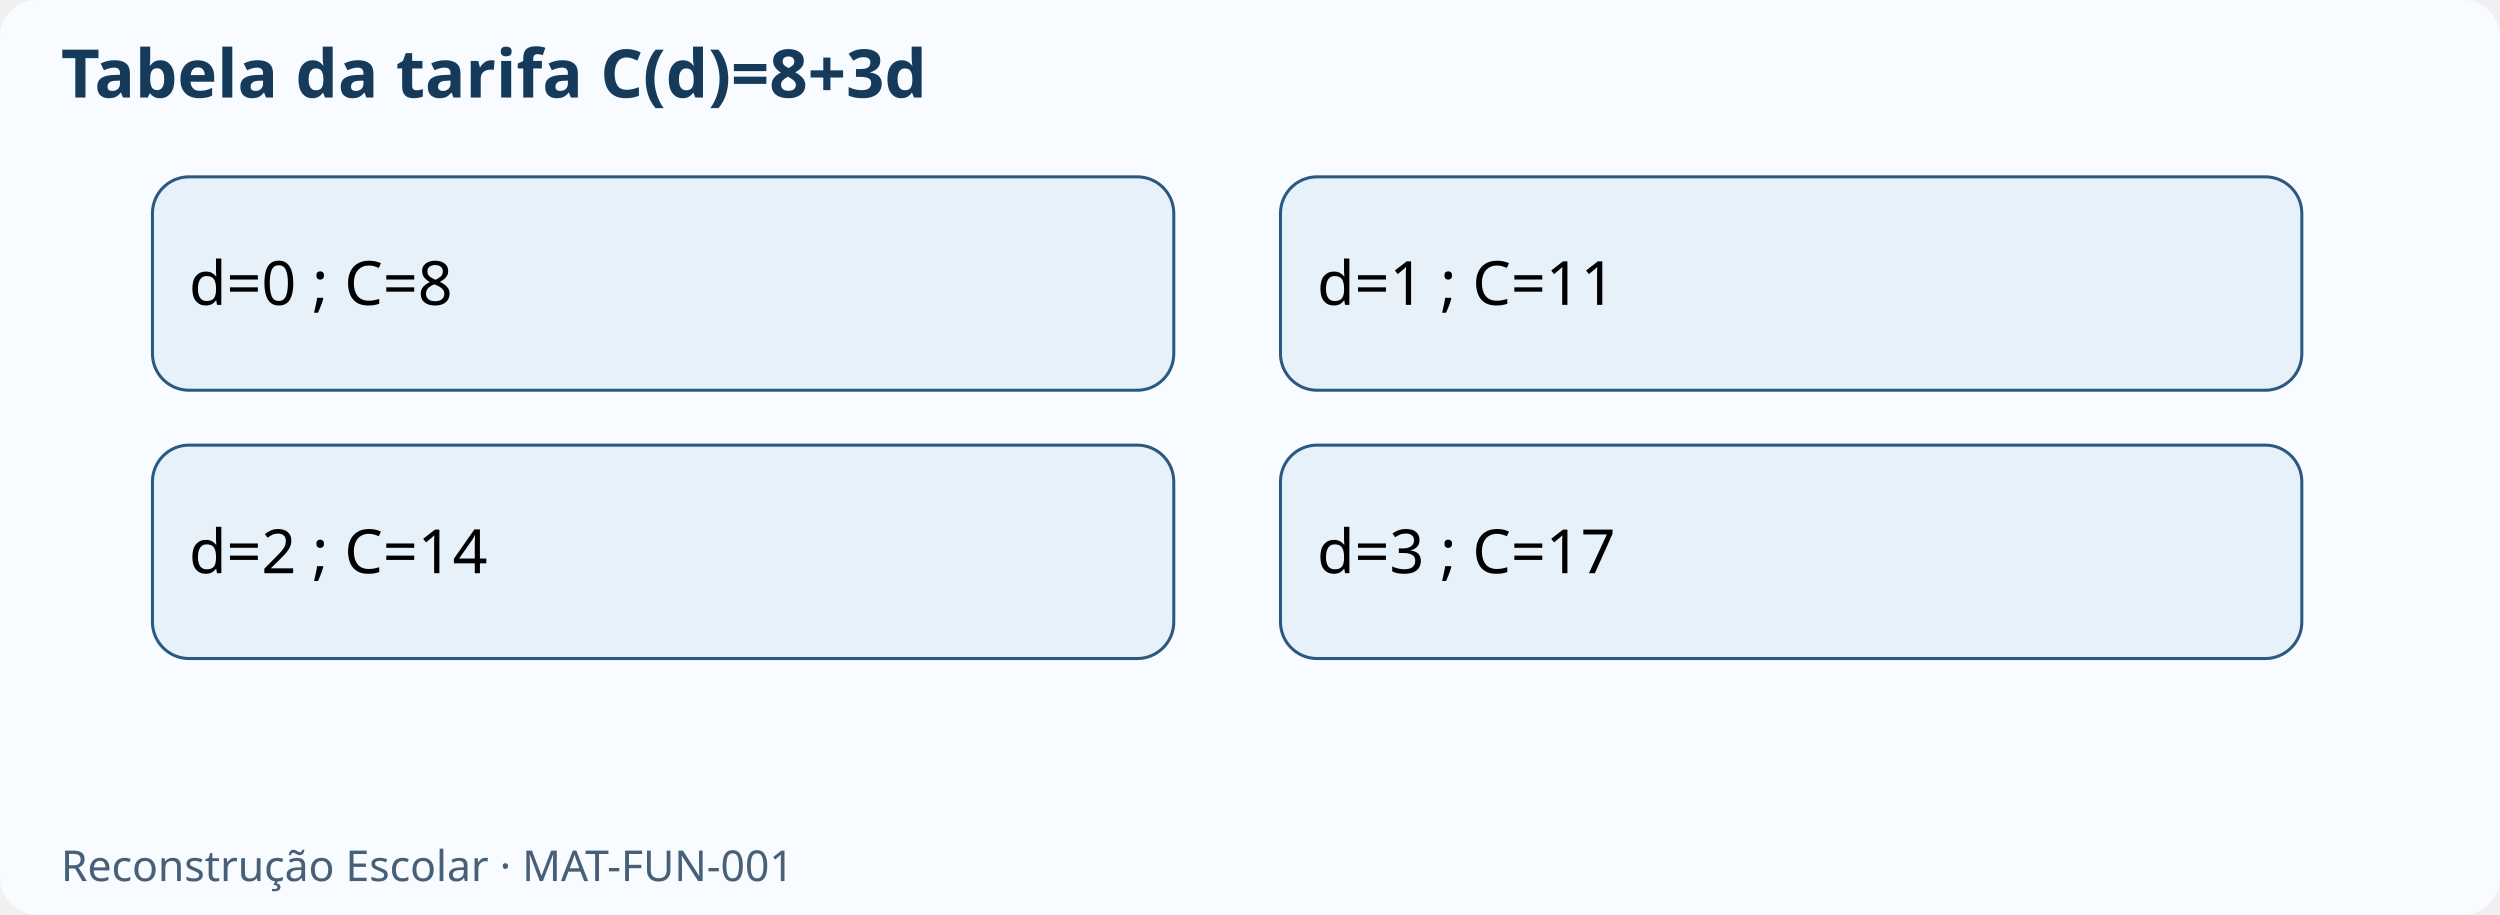
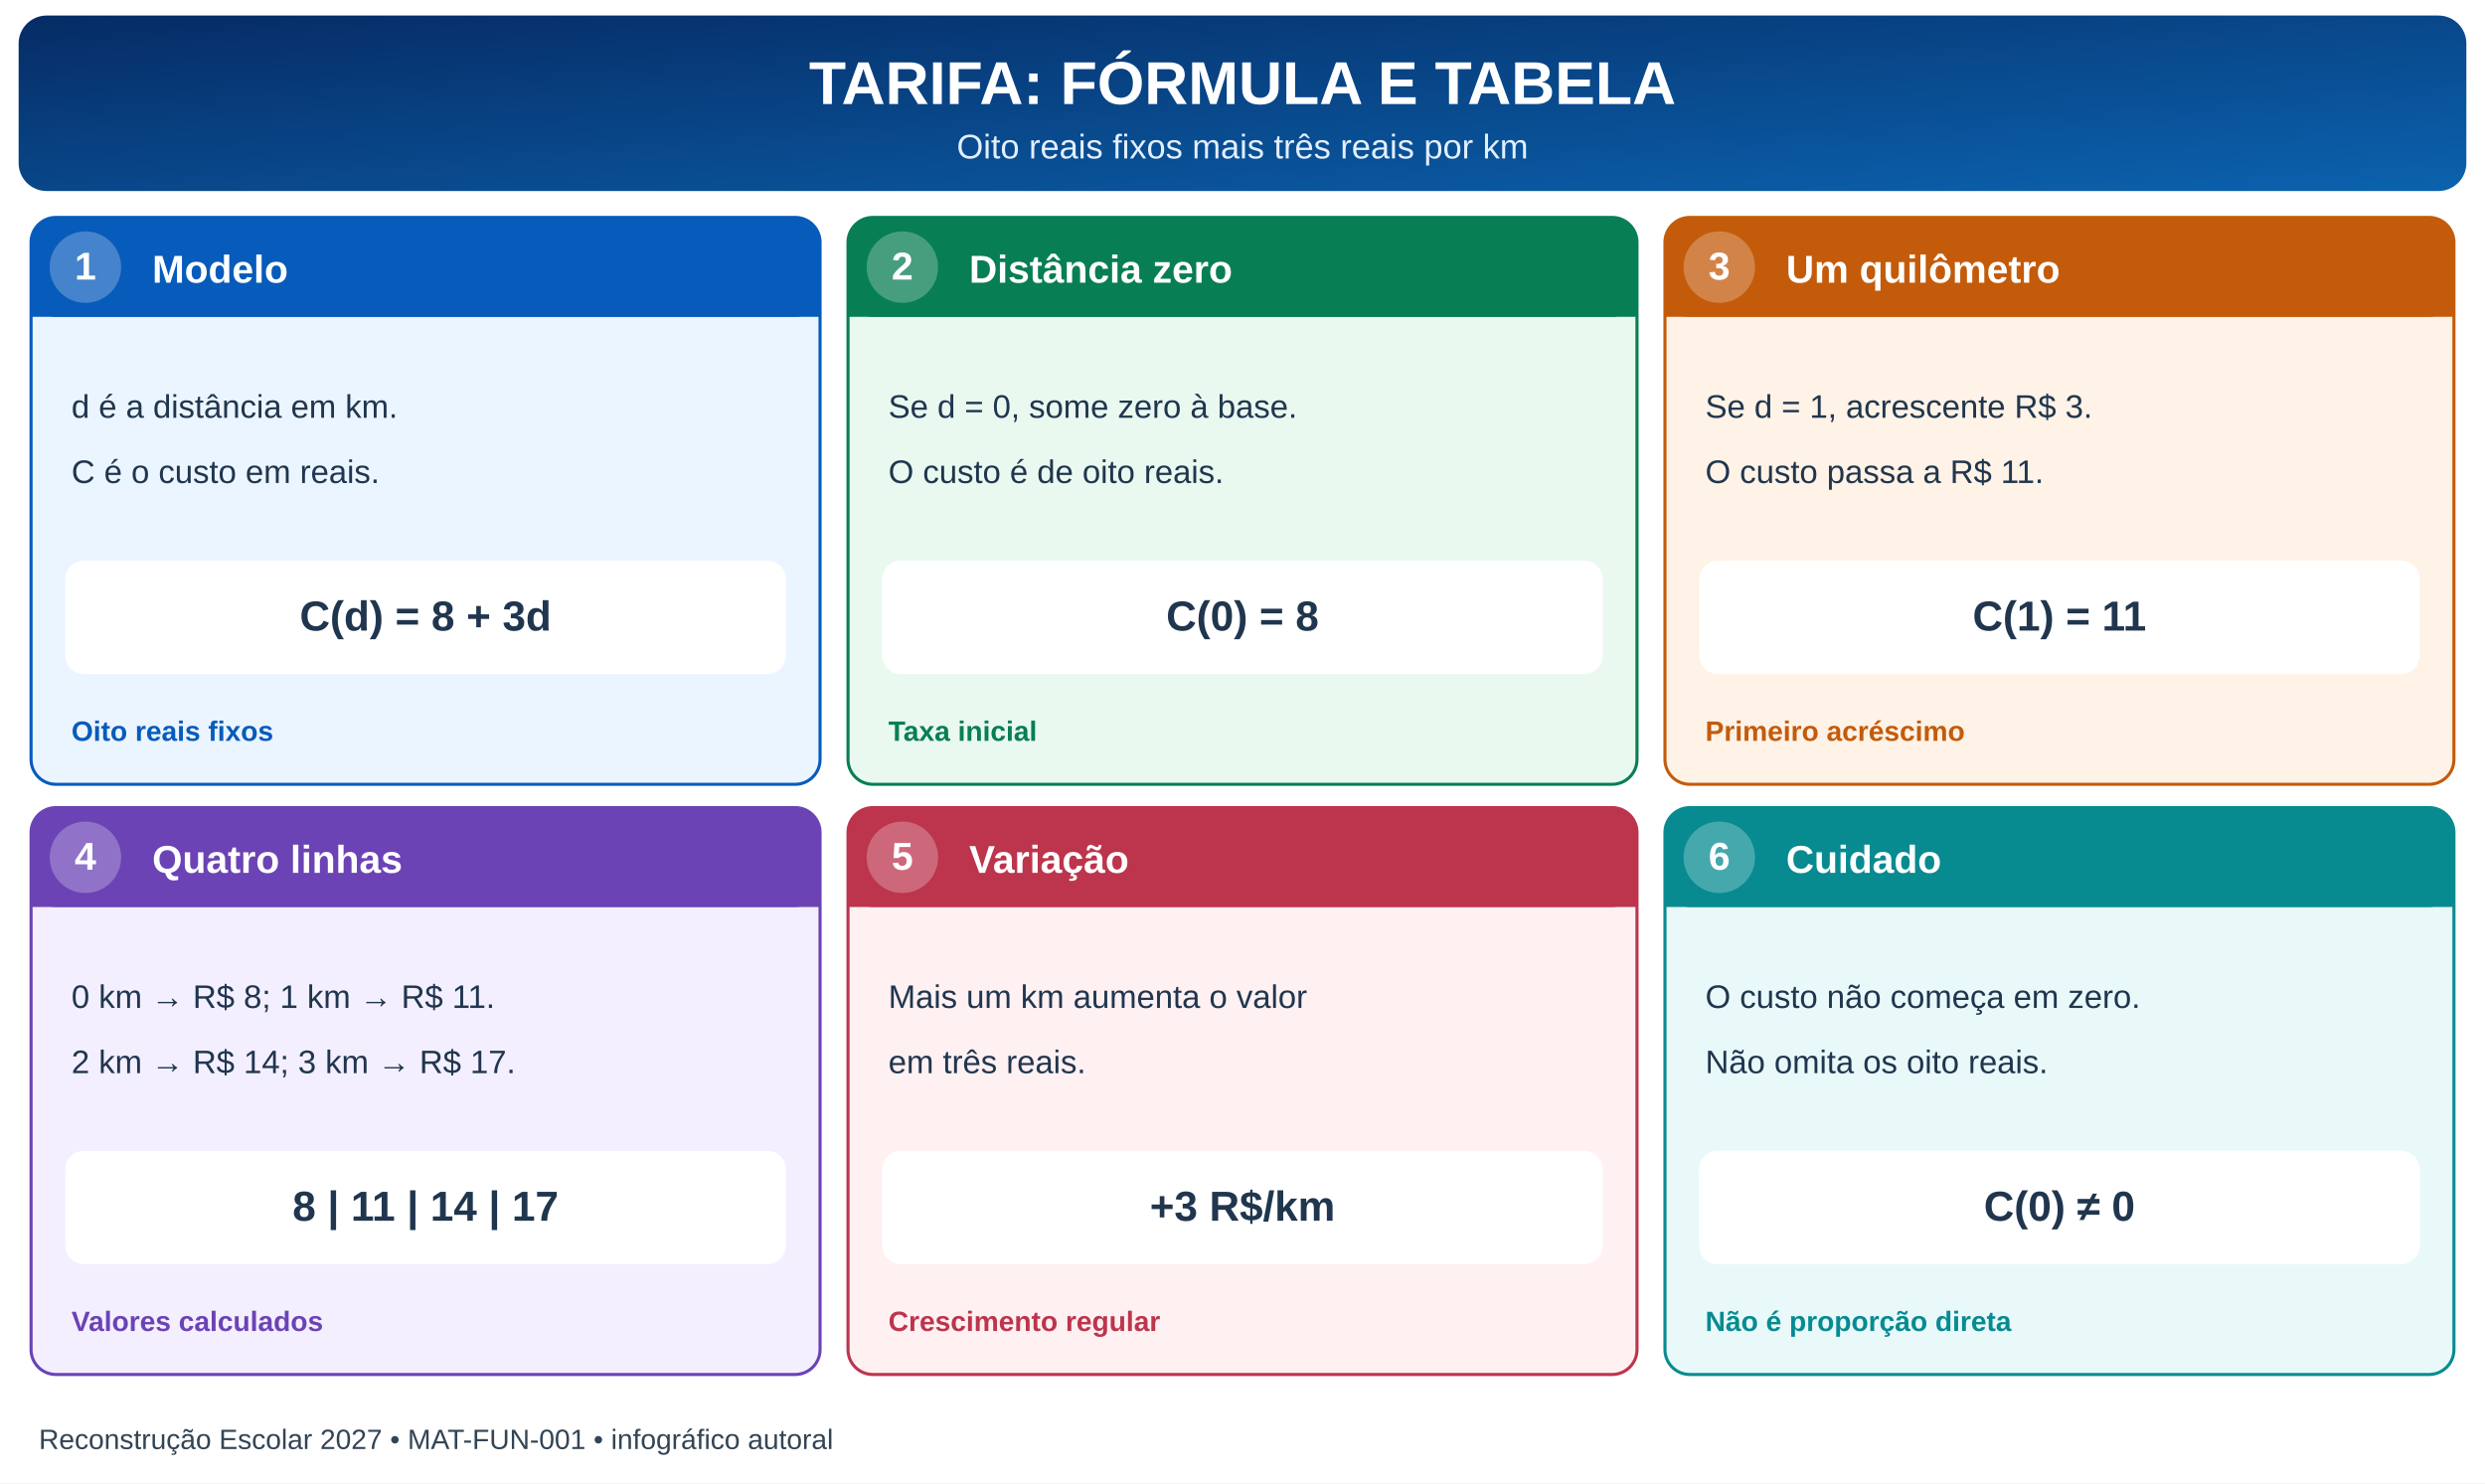
- <svg xmlns="http://www.w3.org/2000/svg" viewBox="0 0 820 300" width="820" height="300" role="img" aria-labelledby="t d">
-   <rect width="820" height="300" rx="12" fill="#f8fbff" />
-   <text x="20" y="32" font-family="sans-serif" font-size="22" font-weight="bold" fill="#163a5a">Tabela da tarifa C(d)=8+3d</text>
-   <rect x="50" y="58" width="335" height="70" rx="12" fill="#e6f1fa" stroke="#2b587f" />
-   <text x="62" y="100" font-family="sans-serif" font-size="20">d=0 ; C=8</text>
-   <rect x="420" y="58" width="335" height="70" rx="12" fill="#e6f1fa" stroke="#2b587f" />
-   <text x="432" y="100" font-family="sans-serif" font-size="20">d=1 ; C=11</text>
-   <rect x="50" y="146" width="335" height="70" rx="12" fill="#e6f1fa" stroke="#2b587f" />
-   <text x="62" y="188" font-family="sans-serif" font-size="20">d=2 ; C=14</text>
-   <rect x="420" y="146" width="335" height="70" rx="12" fill="#e6f1fa" stroke="#2b587f" />
-   <text x="432" y="188" font-family="sans-serif" font-size="20">d=3 ; C=17</text>
-   <text x="20" y="289" font-family="sans-serif" font-size="14" fill="#476077">Reconstrução Escolar · MAT-FUN-001</text>
+ <svg xmlns="http://www.w3.org/2000/svg" role="img" aria-labelledby="title desc" viewBox="0 0 1600 955">
+   <defs>
+     <linearGradient id="header" x1="0" y1="0" x2="1" y2="1">
+       <stop offset="0" stop-color="#062c65" />
+       <stop offset="1" stop-color="#0b62ae" />
+     </linearGradient>
+   </defs>
+   <rect width="1600" height="955" fill="#fff" />
+   <rect x="12" y="10" width="1576" height="113" rx="18" fill="url(#header)" />
+   <text x="800" y="67" text-anchor="middle" font-family="Arial,DejaVu Sans,sans-serif" font-size="39" font-weight="700" fill="#fff">TARIFA: FÓRMULA E TABELA</text>
+   <text x="800" y="102" text-anchor="middle" font-family="Arial,DejaVu Sans,sans-serif" font-size="22" font-weight="400" fill="#e2efff">Oito reais fixos mais três reais por km</text>
+   <rect x="20" y="140" width="508" height="365" rx="16" fill="#ebf5ff" stroke="#075bbb" stroke-width="2" />
+   <rect x="20" y="140" width="508" height="64" rx="16" fill="#075bbb" />
+   <rect x="20" y="186" width="508" height="18" fill="#075bbb" />
+   <circle cx="55" cy="172" r="23" fill="#fff" opacity=".25" />
+   <text x="55" y="180" text-anchor="middle" font-family="Arial,DejaVu Sans,sans-serif" font-size="25" font-weight="700" fill="#fff">1</text>
+   <text x="98" y="182" text-anchor="start" font-family="Arial,DejaVu Sans,sans-serif" font-size="25" font-weight="700" fill="#fff">Modelo</text>
+   <text x="46" y="269" text-anchor="start" font-family="Arial,DejaVu Sans,sans-serif" font-size="21" font-weight="400" fill="#20364e">d é a distância em km.</text>
+   <text x="46" y="311" text-anchor="start" font-family="Arial,DejaVu Sans,sans-serif" font-size="21" font-weight="400" fill="#20364e">C é o custo em reais.</text>
+   <rect x="42" y="361" width="464" height="73" rx="12" fill="#fff" />
+   <text x="274" y="406" text-anchor="middle" font-family="Arial,DejaVu Sans,sans-serif" font-size="27" font-weight="700" fill="#20364e">C(d) = 8 + 3d</text>
+   <text x="46" y="477" text-anchor="start" font-family="Arial,DejaVu Sans,sans-serif" font-size="18" font-weight="700" fill="#075bbb">Oito reais fixos</text>
+   <rect x="546" y="140" width="508" height="365" rx="16" fill="#e9f9f0" stroke="#087e54" stroke-width="2" />
+   <rect x="546" y="140" width="508" height="64" rx="16" fill="#087e54" />
+   <rect x="546" y="186" width="508" height="18" fill="#087e54" />
+   <circle cx="581" cy="172" r="23" fill="#fff" opacity=".25" />
+   <text x="581" y="180" text-anchor="middle" font-family="Arial,DejaVu Sans,sans-serif" font-size="25" font-weight="700" fill="#fff">2</text>
+   <text x="624" y="182" text-anchor="start" font-family="Arial,DejaVu Sans,sans-serif" font-size="25" font-weight="700" fill="#fff">Distância zero</text>
+   <text x="572" y="269" text-anchor="start" font-family="Arial,DejaVu Sans,sans-serif" font-size="21" font-weight="400" fill="#20364e">Se d = 0, some zero à base.</text>
+   <text x="572" y="311" text-anchor="start" font-family="Arial,DejaVu Sans,sans-serif" font-size="21" font-weight="400" fill="#20364e">O custo é de oito reais.</text>
+   <rect x="568" y="361" width="464" height="73" rx="12" fill="#fff" />
+   <text x="800" y="406" text-anchor="middle" font-family="Arial,DejaVu Sans,sans-serif" font-size="27" font-weight="700" fill="#20364e">C(0) = 8</text>
+   <text x="572" y="477" text-anchor="start" font-family="Arial,DejaVu Sans,sans-serif" font-size="18" font-weight="700" fill="#087e54">Taxa inicial</text>
+   <rect x="1072" y="140" width="508" height="365" rx="16" fill="#fff2e6" stroke="#c35b0b" stroke-width="2" />
+   <rect x="1072" y="140" width="508" height="64" rx="16" fill="#c35b0b" />
+   <rect x="1072" y="186" width="508" height="18" fill="#c35b0b" />
+   <circle cx="1107" cy="172" r="23" fill="#fff" opacity=".25" />
+   <text x="1107" y="180" text-anchor="middle" font-family="Arial,DejaVu Sans,sans-serif" font-size="25" font-weight="700" fill="#fff">3</text>
+   <text x="1150" y="182" text-anchor="start" font-family="Arial,DejaVu Sans,sans-serif" font-size="25" font-weight="700" fill="#fff">Um quilômetro</text>
+   <text x="1098" y="269" text-anchor="start" font-family="Arial,DejaVu Sans,sans-serif" font-size="21" font-weight="400" fill="#20364e">Se d = 1, acrescente R$ 3.</text>
+   <text x="1098" y="311" text-anchor="start" font-family="Arial,DejaVu Sans,sans-serif" font-size="21" font-weight="400" fill="#20364e">O custo passa a R$ 11.</text>
+   <rect x="1094" y="361" width="464" height="73" rx="12" fill="#fff" />
+   <text x="1326" y="406" text-anchor="middle" font-family="Arial,DejaVu Sans,sans-serif" font-size="27" font-weight="700" fill="#20364e">C(1) = 11</text>
+   <text x="1098" y="477" text-anchor="start" font-family="Arial,DejaVu Sans,sans-serif" font-size="18" font-weight="700" fill="#c35b0b">Primeiro acréscimo</text>
+   <rect x="20" y="520" width="508" height="365" rx="16" fill="#f3efff" stroke="#6b43b5" stroke-width="2" />
+   <rect x="20" y="520" width="508" height="64" rx="16" fill="#6b43b5" />
+   <rect x="20" y="566" width="508" height="18" fill="#6b43b5" />
+   <circle cx="55" cy="552" r="23" fill="#fff" opacity=".25" />
+   <text x="55" y="560" text-anchor="middle" font-family="Arial,DejaVu Sans,sans-serif" font-size="25" font-weight="700" fill="#fff">4</text>
+   <text x="98" y="562" text-anchor="start" font-family="Arial,DejaVu Sans,sans-serif" font-size="25" font-weight="700" fill="#fff">Quatro linhas</text>
+   <text x="46" y="649" text-anchor="start" font-family="Arial,DejaVu Sans,sans-serif" font-size="21" font-weight="400" fill="#20364e">0 km → R$ 8; 1 km → R$ 11.</text>
+   <text x="46" y="691" text-anchor="start" font-family="Arial,DejaVu Sans,sans-serif" font-size="21" font-weight="400" fill="#20364e">2 km → R$ 14; 3 km → R$ 17.</text>
+   <rect x="42" y="741" width="464" height="73" rx="12" fill="#fff" />
+   <text x="274" y="786" text-anchor="middle" font-family="Arial,DejaVu Sans,sans-serif" font-size="27" font-weight="700" fill="#20364e">8 | 11 | 14 | 17</text>
+   <text x="46" y="857" text-anchor="start" font-family="Arial,DejaVu Sans,sans-serif" font-size="18" font-weight="700" fill="#6b43b5">Valores calculados</text>
+   <rect x="546" y="520" width="508" height="365" rx="16" fill="#fff0f2" stroke="#bc354d" stroke-width="2" />
+   <rect x="546" y="520" width="508" height="64" rx="16" fill="#bc354d" />
+   <rect x="546" y="566" width="508" height="18" fill="#bc354d" />
+   <circle cx="581" cy="552" r="23" fill="#fff" opacity=".25" />
+   <text x="581" y="560" text-anchor="middle" font-family="Arial,DejaVu Sans,sans-serif" font-size="25" font-weight="700" fill="#fff">5</text>
+   <text x="624" y="562" text-anchor="start" font-family="Arial,DejaVu Sans,sans-serif" font-size="25" font-weight="700" fill="#fff">Variação</text>
+   <text x="572" y="649" text-anchor="start" font-family="Arial,DejaVu Sans,sans-serif" font-size="21" font-weight="400" fill="#20364e">Mais um km aumenta o valor</text>
+   <text x="572" y="691" text-anchor="start" font-family="Arial,DejaVu Sans,sans-serif" font-size="21" font-weight="400" fill="#20364e">em três reais.</text>
+   <rect x="568" y="741" width="464" height="73" rx="12" fill="#fff" />
+   <text x="800" y="786" text-anchor="middle" font-family="Arial,DejaVu Sans,sans-serif" font-size="27" font-weight="700" fill="#20364e">+3 R$/km</text>
+   <text x="572" y="857" text-anchor="start" font-family="Arial,DejaVu Sans,sans-serif" font-size="18" font-weight="700" fill="#bc354d">Crescimento regular</text>
+   <rect x="1072" y="520" width="508" height="365" rx="16" fill="#e9f9fa" stroke="#078b91" stroke-width="2" />
+   <rect x="1072" y="520" width="508" height="64" rx="16" fill="#078b91" />
+   <rect x="1072" y="566" width="508" height="18" fill="#078b91" />
+   <circle cx="1107" cy="552" r="23" fill="#fff" opacity=".25" />
+   <text x="1107" y="560" text-anchor="middle" font-family="Arial,DejaVu Sans,sans-serif" font-size="25" font-weight="700" fill="#fff">6</text>
+   <text x="1150" y="562" text-anchor="start" font-family="Arial,DejaVu Sans,sans-serif" font-size="25" font-weight="700" fill="#fff">Cuidado</text>
+   <text x="1098" y="649" text-anchor="start" font-family="Arial,DejaVu Sans,sans-serif" font-size="21" font-weight="400" fill="#20364e">O custo não começa em zero.</text>
+   <text x="1098" y="691" text-anchor="start" font-family="Arial,DejaVu Sans,sans-serif" font-size="21" font-weight="400" fill="#20364e">Não omita os oito reais.</text>
+   <rect x="1094" y="741" width="464" height="73" rx="12" fill="#fff" />
+   <text x="1326" y="786" text-anchor="middle" font-family="Arial,DejaVu Sans,sans-serif" font-size="27" font-weight="700" fill="#20364e">C(0) ≠ 0</text>
+   <text x="1098" y="857" text-anchor="start" font-family="Arial,DejaVu Sans,sans-serif" font-size="18" font-weight="700" fill="#078b91">Não é proporção direta</text>
+   <text x="25" y="933" text-anchor="start" font-family="Arial,DejaVu Sans,sans-serif" font-size="18" font-weight="400" fill="#345">Reconstrução Escolar 2027 • MAT-FUN-001 • infográfico autoral</text>
</svg>
